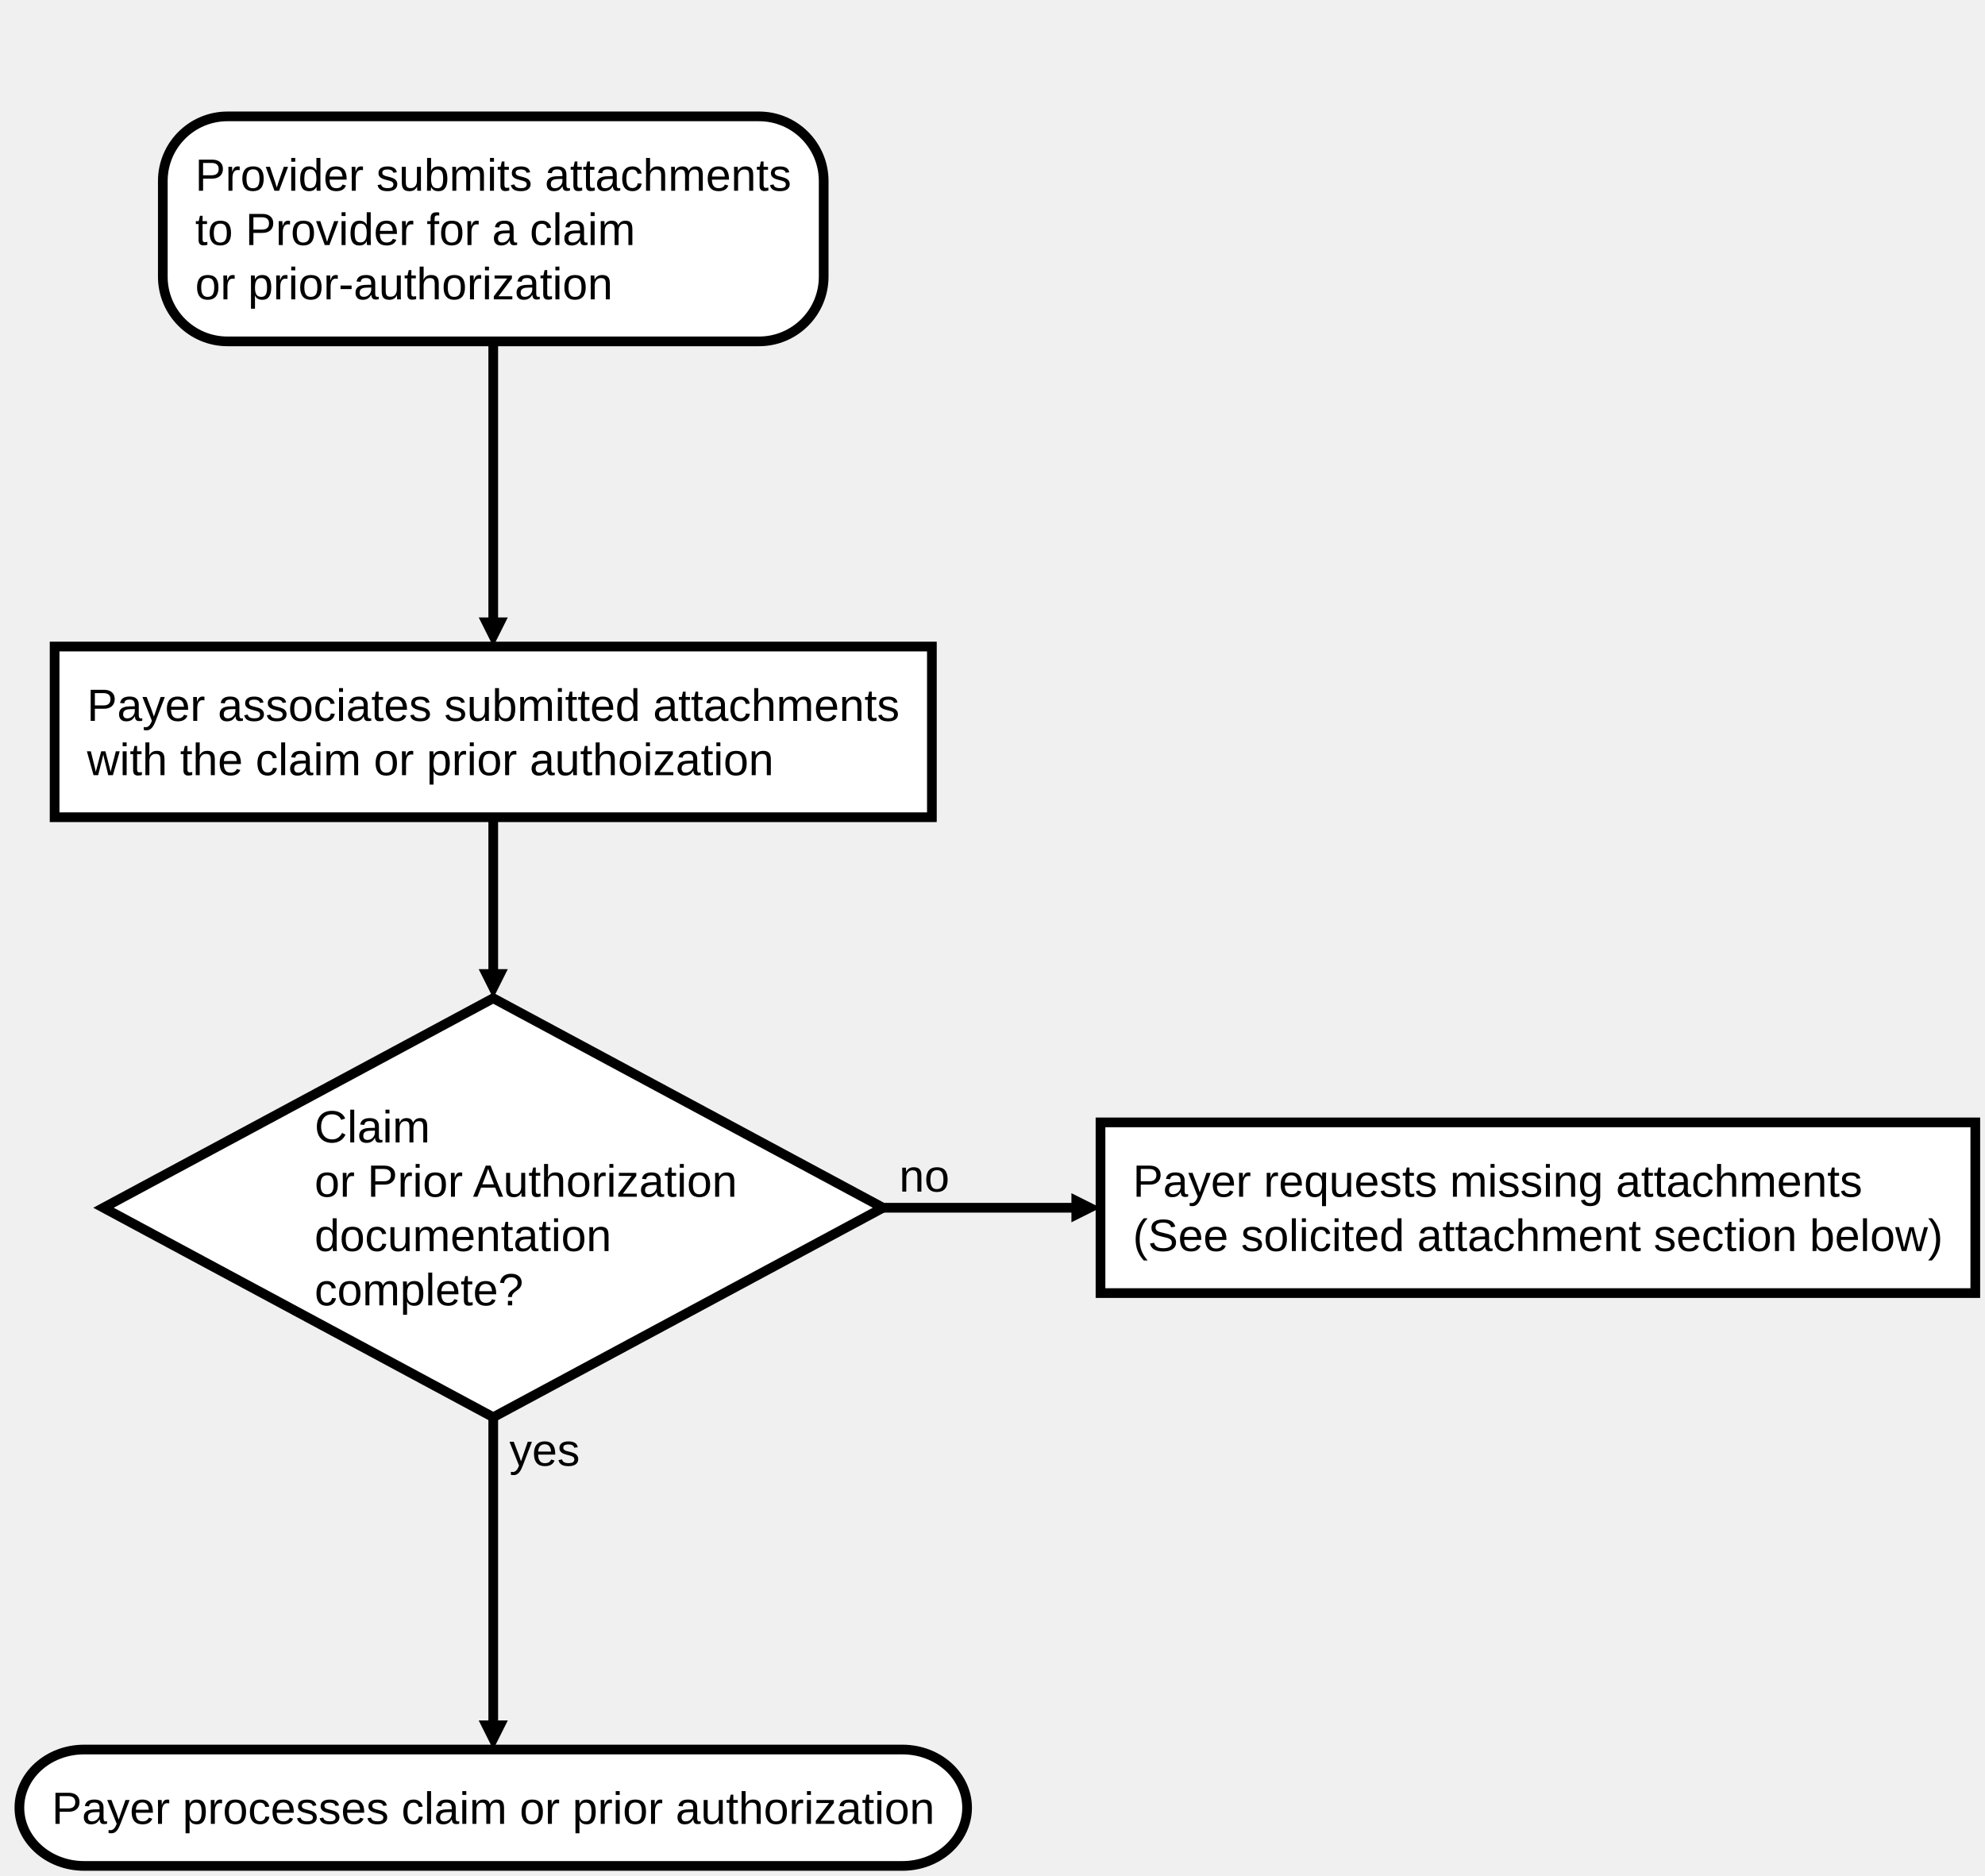
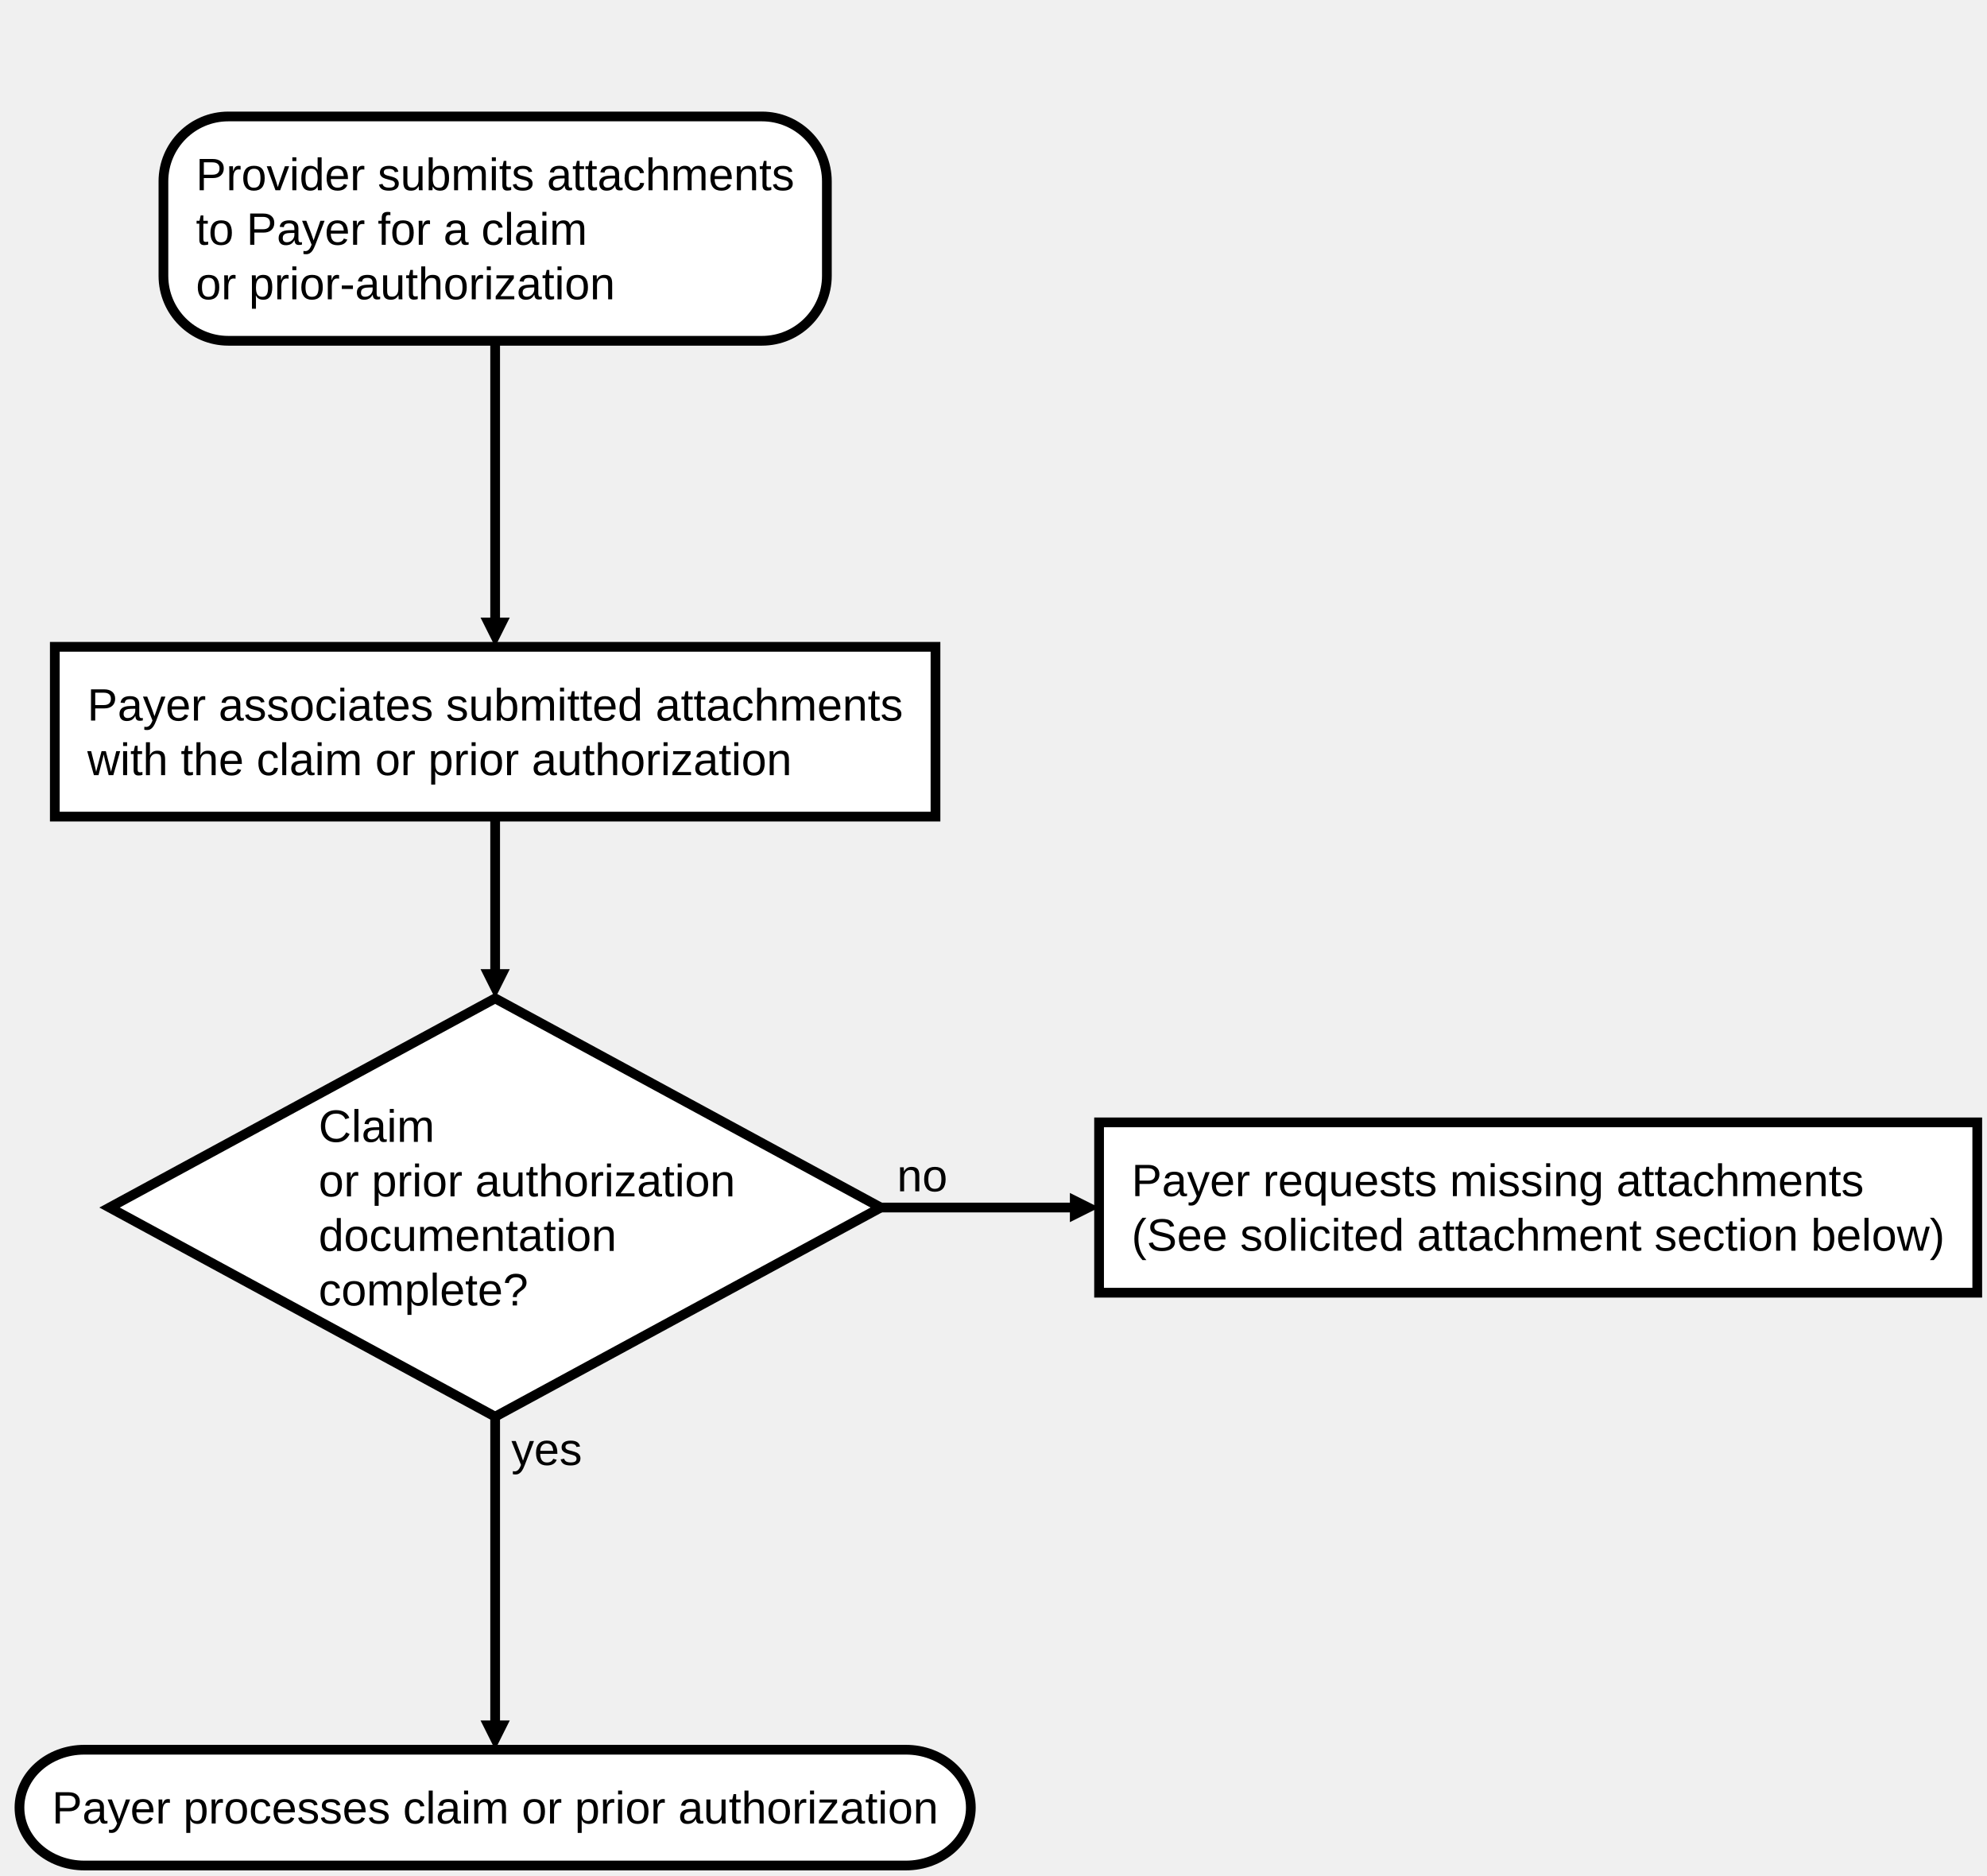
- <svg xmlns="http://www.w3.org/2000/svg" xmlns:xlink="http://www.w3.org/1999/xlink" height="580.2" version="1.1" width="613.965" style="overflow: hidden; position: relative; left: -0.891px;" viewBox="0 0 613.965 580.2" preserveAspectRatio="xMidYMid meet">
+ <svg xmlns="http://www.w3.org/2000/svg" xmlns:xlink="http://www.w3.org/1999/xlink" height="577.707" version="1.1" width="612.223" style="overflow: hidden; position: relative; left: -0.673px; top: -0.787px;" viewBox="0 0 612.223 577.707" preserveAspectRatio="xMidYMid meet">
  <defs style="-webkit-tap-highlight-color: rgba(0, 0, 0, 0);">
    <path stroke-linecap="round" d="M5,0 0,2.5 5,5z" id="raphael-marker-block" style="-webkit-tap-highlight-color: rgba(0, 0, 0, 0);" />
-     <marker id="raphael-marker-endblock33-obj3ak3b" markerHeight="3" markerWidth="3" orient="auto" refX="1.5" refY="1.5" style="-webkit-tap-highlight-color: rgba(0, 0, 0, 0);">
+     <marker id="raphael-marker-endblock33-objjv9g6" markerHeight="3" markerWidth="3" orient="auto" refX="1.5" refY="1.5" style="-webkit-tap-highlight-color: rgba(0, 0, 0, 0);">
      <use xlink:href="#raphael-marker-block" transform="rotate(180 1.5 1.5) scale(0.6,0.6)" stroke-width="1.667" fill="black" stroke="none" style="-webkit-tap-highlight-color: rgba(0, 0, 0, 0);" />
    </marker>
-     <marker id="raphael-marker-endblock33-obj1lzg9" markerHeight="3" markerWidth="3" orient="auto" refX="1.5" refY="1.5" style="-webkit-tap-highlight-color: rgba(0, 0, 0, 0);">
+     <marker id="raphael-marker-endblock33-objdqr25" markerHeight="3" markerWidth="3" orient="auto" refX="1.5" refY="1.5" style="-webkit-tap-highlight-color: rgba(0, 0, 0, 0);">
      <use xlink:href="#raphael-marker-block" transform="rotate(180 1.5 1.5) scale(0.6,0.6)" stroke-width="1.667" fill="black" stroke="none" style="-webkit-tap-highlight-color: rgba(0, 0, 0, 0);" />
    </marker>
-     <marker id="raphael-marker-endblock33-objlggvu" markerHeight="3" markerWidth="3" orient="auto" refX="1.5" refY="1.5" style="-webkit-tap-highlight-color: rgba(0, 0, 0, 0);">
+     <marker id="raphael-marker-endblock33-obj0n1c2" markerHeight="3" markerWidth="3" orient="auto" refX="1.5" refY="1.5" style="-webkit-tap-highlight-color: rgba(0, 0, 0, 0);">
      <use xlink:href="#raphael-marker-block" transform="rotate(180 1.5 1.5) scale(0.6,0.6)" stroke-width="1.667" fill="black" stroke="none" style="-webkit-tap-highlight-color: rgba(0, 0, 0, 0);" />
    </marker>
-     <marker id="raphael-marker-endblock33-objxsr8v" markerHeight="3" markerWidth="3" orient="auto" refX="1.5" refY="1.5" style="-webkit-tap-highlight-color: rgba(0, 0, 0, 0);">
+     <marker id="raphael-marker-endblock33-obj5458o" markerHeight="3" markerWidth="3" orient="auto" refX="1.5" refY="1.5" style="-webkit-tap-highlight-color: rgba(0, 0, 0, 0);">
      <use xlink:href="#raphael-marker-block" transform="rotate(180 1.5 1.5) scale(0.6,0.6)" stroke-width="1.667" fill="black" stroke="none" style="-webkit-tap-highlight-color: rgba(0, 0, 0, 0);" />
    </marker>
  </defs>
-   <rect x="0" y="0" width="204.406" height="69.6" rx="20" ry="20" fill="#ffffff" stroke="#000000" style="-webkit-tap-highlight-color: rgba(0, 0, 0, 0);" stroke-width="3" class="flowchart" id="st" transform="matrix(1,0,0,1,50.3594,36)" />
-   <text style="-webkit-tap-highlight-color: rgba(0, 0, 0, 0); text-anchor: start; font-family: Arial; font-size: 14px;" x="10" y="34.8" text-anchor="start" font-family="&quot;Arial&quot;" font-size="14px" stroke="none" fill="#000000" id="stt" class="flowchartt" transform="matrix(1,0,0,1,50.3594,36)" stroke-width="1">
-     <tspan style="-webkit-tap-highlight-color: rgba(0, 0, 0, 0);" dy="-11.8">Provider submits attachments</tspan>
-     <tspan dy="16.8" x="10" style="-webkit-tap-highlight-color: rgba(0, 0, 0, 0);">to Provider for a claim</tspan>
+   <rect x="0" y="0" width="204.418" height="69.109" rx="20" ry="20" fill="#ffffff" stroke="#000000" style="-webkit-tap-highlight-color: rgba(0, 0, 0, 0);" stroke-width="3" class="flowchart" id="st" transform="matrix(1,0,0,1,50.3537,35.8774)" />
+   <text style="-webkit-tap-highlight-color: rgba(0, 0, 0, 0); text-anchor: start; font-family: Arial; font-size: 14px;" x="10" y="34.555" text-anchor="start" font-family="&quot;Arial&quot;" font-size="14px" stroke="none" fill="#000000" id="stt" class="flowchartt" transform="matrix(1,0,0,1,50.3537,35.8774)" stroke-width="1">
+     <tspan style="-webkit-tap-highlight-color: rgba(0, 0, 0, 0);" dy="-11.827">Provider submits attachments</tspan>
+     <tspan dy="16.8" x="10" style="-webkit-tap-highlight-color: rgba(0, 0, 0, 0);">to Payer for a claim</tspan>
    <tspan dy="16.8" x="10" style="-webkit-tap-highlight-color: rgba(0, 0, 0, 0);">or prior-authorization</tspan>
  </text>
-   <rect x="0" y="0" width="271.344" height="52.8" rx="0" ry="0" fill="#ffffff" stroke="#000000" style="-webkit-tap-highlight-color: rgba(0, 0, 0, 0);" stroke-width="3" class="flowchart" id="op7" transform="matrix(1,0,0,1,16.8906,200)" />
-   <text style="-webkit-tap-highlight-color: rgba(0, 0, 0, 0); text-anchor: start; font-family: Arial; font-size: 14px;" x="10" y="26.4" text-anchor="start" font-family="&quot;Arial&quot;" font-size="14px" stroke="none" fill="#000000" id="op7t" class="flowchartt" transform="matrix(1,0,0,1,16.8906,200)" stroke-width="1">
-     <tspan style="-webkit-tap-highlight-color: rgba(0, 0, 0, 0);" dy="-3.4">Payer associates submitted attachments</tspan>
-     <tspan dy="16.8" x="10" style="-webkit-tap-highlight-color: rgba(0, 0, 0, 0);">with the claim or prior authoization</tspan>
+   <rect x="0" y="0" width="271.349" height="52.309" rx="0" ry="0" fill="#ffffff" stroke="#000000" style="-webkit-tap-highlight-color: rgba(0, 0, 0, 0);" stroke-width="3" class="flowchart" id="op7" transform="matrix(1,0,0,1,16.8878,199.2643)" />
+   <text style="-webkit-tap-highlight-color: rgba(0, 0, 0, 0); text-anchor: start; font-family: Arial; font-size: 14px;" x="10" y="26.155" text-anchor="start" font-family="&quot;Arial&quot;" font-size="14px" stroke="none" fill="#000000" id="op7t" class="flowchartt" transform="matrix(1,0,0,1,16.8878,199.2643)" stroke-width="1">
+     <tspan style="-webkit-tap-highlight-color: rgba(0, 0, 0, 0);" dy="-3.427">Payer associates submitted attachments</tspan>
+     <tspan dy="16.8" x="10" style="-webkit-tap-highlight-color: rgba(0, 0, 0, 0);">with the claim or prior authorization</tspan>
  </text>
-   <path style="-webkit-tap-highlight-color: rgba(0, 0, 0, 0);" fill="#ffffff" stroke="#000000" d="M60.275,32.4L0,64.8L120.551,129.6L241.102,64.8L120.551,0L0,64.8" stroke-width="3" id="cond1" class="flowchart" transform="matrix(1,0,0,1,32.0117,308.8)" />
-   <text style="-webkit-tap-highlight-color: rgba(0, 0, 0, 0); text-anchor: start; font-family: Arial; font-size: 14px;" x="65.275" y="64.8" text-anchor="start" font-family="&quot;Arial&quot;" font-size="14px" stroke="none" fill="#000000" id="cond1t" class="flowchartt" transform="matrix(1,0,0,1,32.0117,308.8)" stroke-width="1">
-     <tspan style="-webkit-tap-highlight-color: rgba(0, 0, 0, 0);" dy="-20.2">Claim</tspan>
-     <tspan dy="16.8" x="65.275" style="-webkit-tap-highlight-color: rgba(0, 0, 0, 0);">or Prior Authorization</tspan>
-     <tspan dy="16.8" x="65.275" style="-webkit-tap-highlight-color: rgba(0, 0, 0, 0);">documentation</tspan>
-     <tspan dy="16.8" x="65.275" style="-webkit-tap-highlight-color: rgba(0, 0, 0, 0);">complete?</tspan>
+   <path style="-webkit-tap-highlight-color: rgba(0, 0, 0, 0);" fill="#ffffff" stroke="#000000" d="M59.403,32.216L0,64.432L118.807,128.864L237.614,64.432L118.807,0L0,64.432" stroke-width="3" id="cond1" class="flowchart" transform="matrix(1,0,0,1,33.7557,307.5737)" />
+   <text style="-webkit-tap-highlight-color: rgba(0, 0, 0, 0); text-anchor: start; font-family: Arial; font-size: 14px;" x="64.403" y="64.432" text-anchor="start" font-family="&quot;Arial&quot;" font-size="14px" stroke="none" fill="#000000" id="cond1t" class="flowchartt" transform="matrix(1,0,0,1,33.7557,307.5737)" stroke-width="1">
+     <tspan style="-webkit-tap-highlight-color: rgba(0, 0, 0, 0);" dy="-20.227">Claim</tspan>
+     <tspan dy="16.8" x="64.403" style="-webkit-tap-highlight-color: rgba(0, 0, 0, 0);">or prior authorization</tspan>
+     <tspan dy="16.8" x="64.403" style="-webkit-tap-highlight-color: rgba(0, 0, 0, 0);">documentation</tspan>
+     <tspan dy="16.8" x="64.403" style="-webkit-tap-highlight-color: rgba(0, 0, 0, 0);">complete?</tspan>
  </text>
-   <rect x="0" y="0" width="293.125" height="36" rx="20" ry="20" fill="#ffffff" stroke="#000000" style="-webkit-tap-highlight-color: rgba(0, 0, 0, 0);" stroke-width="3" class="flowchart" id="e" transform="matrix(1,0,0,1,6,541.2)" />
-   <text style="-webkit-tap-highlight-color: rgba(0, 0, 0, 0); text-anchor: start; font-family: Arial; font-size: 14px;" x="10" y="18" text-anchor="start" font-family="&quot;Arial&quot;" font-size="14px" stroke="none" fill="#000000" id="et" class="flowchartt" transform="matrix(1,0,0,1,6,541.2)" stroke-width="1">
-     <tspan style="-webkit-tap-highlight-color: rgba(0, 0, 0, 0);" dy="5">Payer processes claim or prior authorization</tspan>
+   <rect x="0" y="0" width="293.125" height="35.674" rx="20" ry="20" fill="#ffffff" stroke="#000000" style="-webkit-tap-highlight-color: rgba(0, 0, 0, 0);" stroke-width="3" class="flowchart" id="e" transform="matrix(1,0,0,1,6,539.0333)" />
+   <text style="-webkit-tap-highlight-color: rgba(0, 0, 0, 0); text-anchor: start; font-family: Arial; font-size: 14px;" x="10" y="17.837" text-anchor="start" font-family="&quot;Arial&quot;" font-size="14px" stroke="none" fill="#000000" id="et" class="flowchartt" transform="matrix(1,0,0,1,6,539.0333)" stroke-width="1">
+     <tspan style="-webkit-tap-highlight-color: rgba(0, 0, 0, 0);" dy="4.89">Payer processes claim or prior authorization</tspan>
  </text>
-   <rect x="0" y="0" width="270.578" height="52.8" rx="0" ry="0" fill="#ffffff" stroke="#000000" style="-webkit-tap-highlight-color: rgba(0, 0, 0, 0);" stroke-width="3" class="flowchart" id="op5" transform="matrix(1,0,0,1,340.3867,347.2)" />
-   <text style="-webkit-tap-highlight-color: rgba(0, 0, 0, 0); text-anchor: start; font-family: Arial; font-size: 14px;" x="10" y="26.4" text-anchor="start" font-family="&quot;Arial&quot;" font-size="14px" stroke="none" fill="#000000" id="op5t" class="flowchartt" transform="matrix(1,0,0,1,340.3867,347.2)" stroke-width="1">
-     <tspan style="-webkit-tap-highlight-color: rgba(0, 0, 0, 0);" dy="-3.4">Payer requests missing attachments</tspan>
+   <rect x="0" y="0" width="270.582" height="52.474" rx="0" ry="0" fill="#ffffff" stroke="#000000" style="-webkit-tap-highlight-color: rgba(0, 0, 0, 0);" stroke-width="3" class="flowchart" id="op5" transform="matrix(1,0,0,1,338.6406,345.7691)" />
+   <text style="-webkit-tap-highlight-color: rgba(0, 0, 0, 0); text-anchor: start; font-family: Arial; font-size: 14px;" x="10" y="26.237" text-anchor="start" font-family="&quot;Arial&quot;" font-size="14px" stroke="none" fill="#000000" id="op5t" class="flowchartt" transform="matrix(1,0,0,1,338.6406,345.7691)" stroke-width="1">
+     <tspan style="-webkit-tap-highlight-color: rgba(0, 0, 0, 0);" dy="-3.51">Payer requests missing attachments</tspan>
    <tspan dy="16.8" x="10" style="-webkit-tap-highlight-color: rgba(0, 0, 0, 0);">(See solicited attachment section below)</tspan>
  </text>
-   <path style="-webkit-tap-highlight-color: rgba(0, 0, 0, 0);" fill="none" stroke="#000000" d="M152.562,105.6C152.562,105.6,152.562,176.71,152.562,195.495" stroke-width="3" marker-end="url(#raphael-marker-endblock33-obj3ak3b)" />
-   <path style="-webkit-tap-highlight-color: rgba(0, 0, 0, 0);" fill="none" stroke="#000000" d="M152.562,252.8C152.562,252.8,152.562,291.001,152.562,304.3" stroke-width="3" marker-end="url(#raphael-marker-endblock33-obj1lzg9)" />
-   <path style="-webkit-tap-highlight-color: rgba(0, 0, 0, 0);" fill="none" stroke="#000000" d="M152.562,438.4C152.562,438.4,152.562,516.887,152.562,536.7" stroke-width="3" marker-end="url(#raphael-marker-endblock33-objlggvu)" />
-   <text style="-webkit-tap-highlight-color: rgba(0, 0, 0, 0); text-anchor: start; font-family: Arial; font-size: 14px;" x="157.562" y="448.4" text-anchor="start" font-family="&quot;Arial&quot;" font-size="14px" stroke="none" fill="#000000" stroke-width="1">
-     <tspan style="-webkit-tap-highlight-color: rgba(0, 0, 0, 0);" dy="5">yes</tspan>
+   <path style="-webkit-tap-highlight-color: rgba(0, 0, 0, 0);" fill="none" stroke="#000000" d="M152.562,104.987C152.562,104.987,152.562,176.005,152.562,194.765" stroke-width="3" marker-end="url(#raphael-marker-endblock33-objjv9g6)" />
+   <path style="-webkit-tap-highlight-color: rgba(0, 0, 0, 0);" fill="none" stroke="#000000" d="M152.562,251.574C152.562,251.574,152.562,289.775,152.562,303.074" stroke-width="3" marker-end="url(#raphael-marker-endblock33-objdqr25)" />
+   <path style="-webkit-tap-highlight-color: rgba(0, 0, 0, 0);" fill="none" stroke="#000000" d="M152.562,436.438C152.562,436.438,152.562,514.725,152.562,534.526" stroke-width="3" marker-end="url(#raphael-marker-endblock33-obj0n1c2)" />
+   <text style="-webkit-tap-highlight-color: rgba(0, 0, 0, 0); text-anchor: start; font-family: Arial; font-size: 14px;" x="157.562" y="446.438" text-anchor="start" font-family="&quot;Arial&quot;" font-size="14px" stroke="none" fill="#000000" stroke-width="1">
+     <tspan style="-webkit-tap-highlight-color: rgba(0, 0, 0, 0);" dy="4.891">yes</tspan>
  </text>
-   <path style="-webkit-tap-highlight-color: rgba(0, 0, 0, 0);" fill="none" stroke="#000000" d="M273.113,373.6C273.113,373.6,320.84,373.6,335.894,373.6" stroke-width="3" marker-end="url(#raphael-marker-endblock33-objxsr8v)" />
-   <text style="-webkit-tap-highlight-color: rgba(0, 0, 0, 0); text-anchor: start; font-family: Arial; font-size: 14px;" x="278.113" y="363.6" text-anchor="start" font-family="&quot;Arial&quot;" font-size="14px" stroke="none" fill="#000000" stroke-width="1">
+   <path style="-webkit-tap-highlight-color: rgba(0, 0, 0, 0);" fill="none" stroke="#000000" d="M271.369,372.006C271.369,372.006,319.095,372.006,334.149,372.006" stroke-width="3" marker-end="url(#raphael-marker-endblock33-obj5458o)" />
+   <text style="-webkit-tap-highlight-color: rgba(0, 0, 0, 0); text-anchor: start; font-family: Arial; font-size: 14px;" x="276.369" y="362.006" text-anchor="start" font-family="&quot;Arial&quot;" font-size="14px" stroke="none" fill="#000000" stroke-width="1">
    <tspan style="-webkit-tap-highlight-color: rgba(0, 0, 0, 0);" dy="5">no</tspan>
  </text>
</svg>
